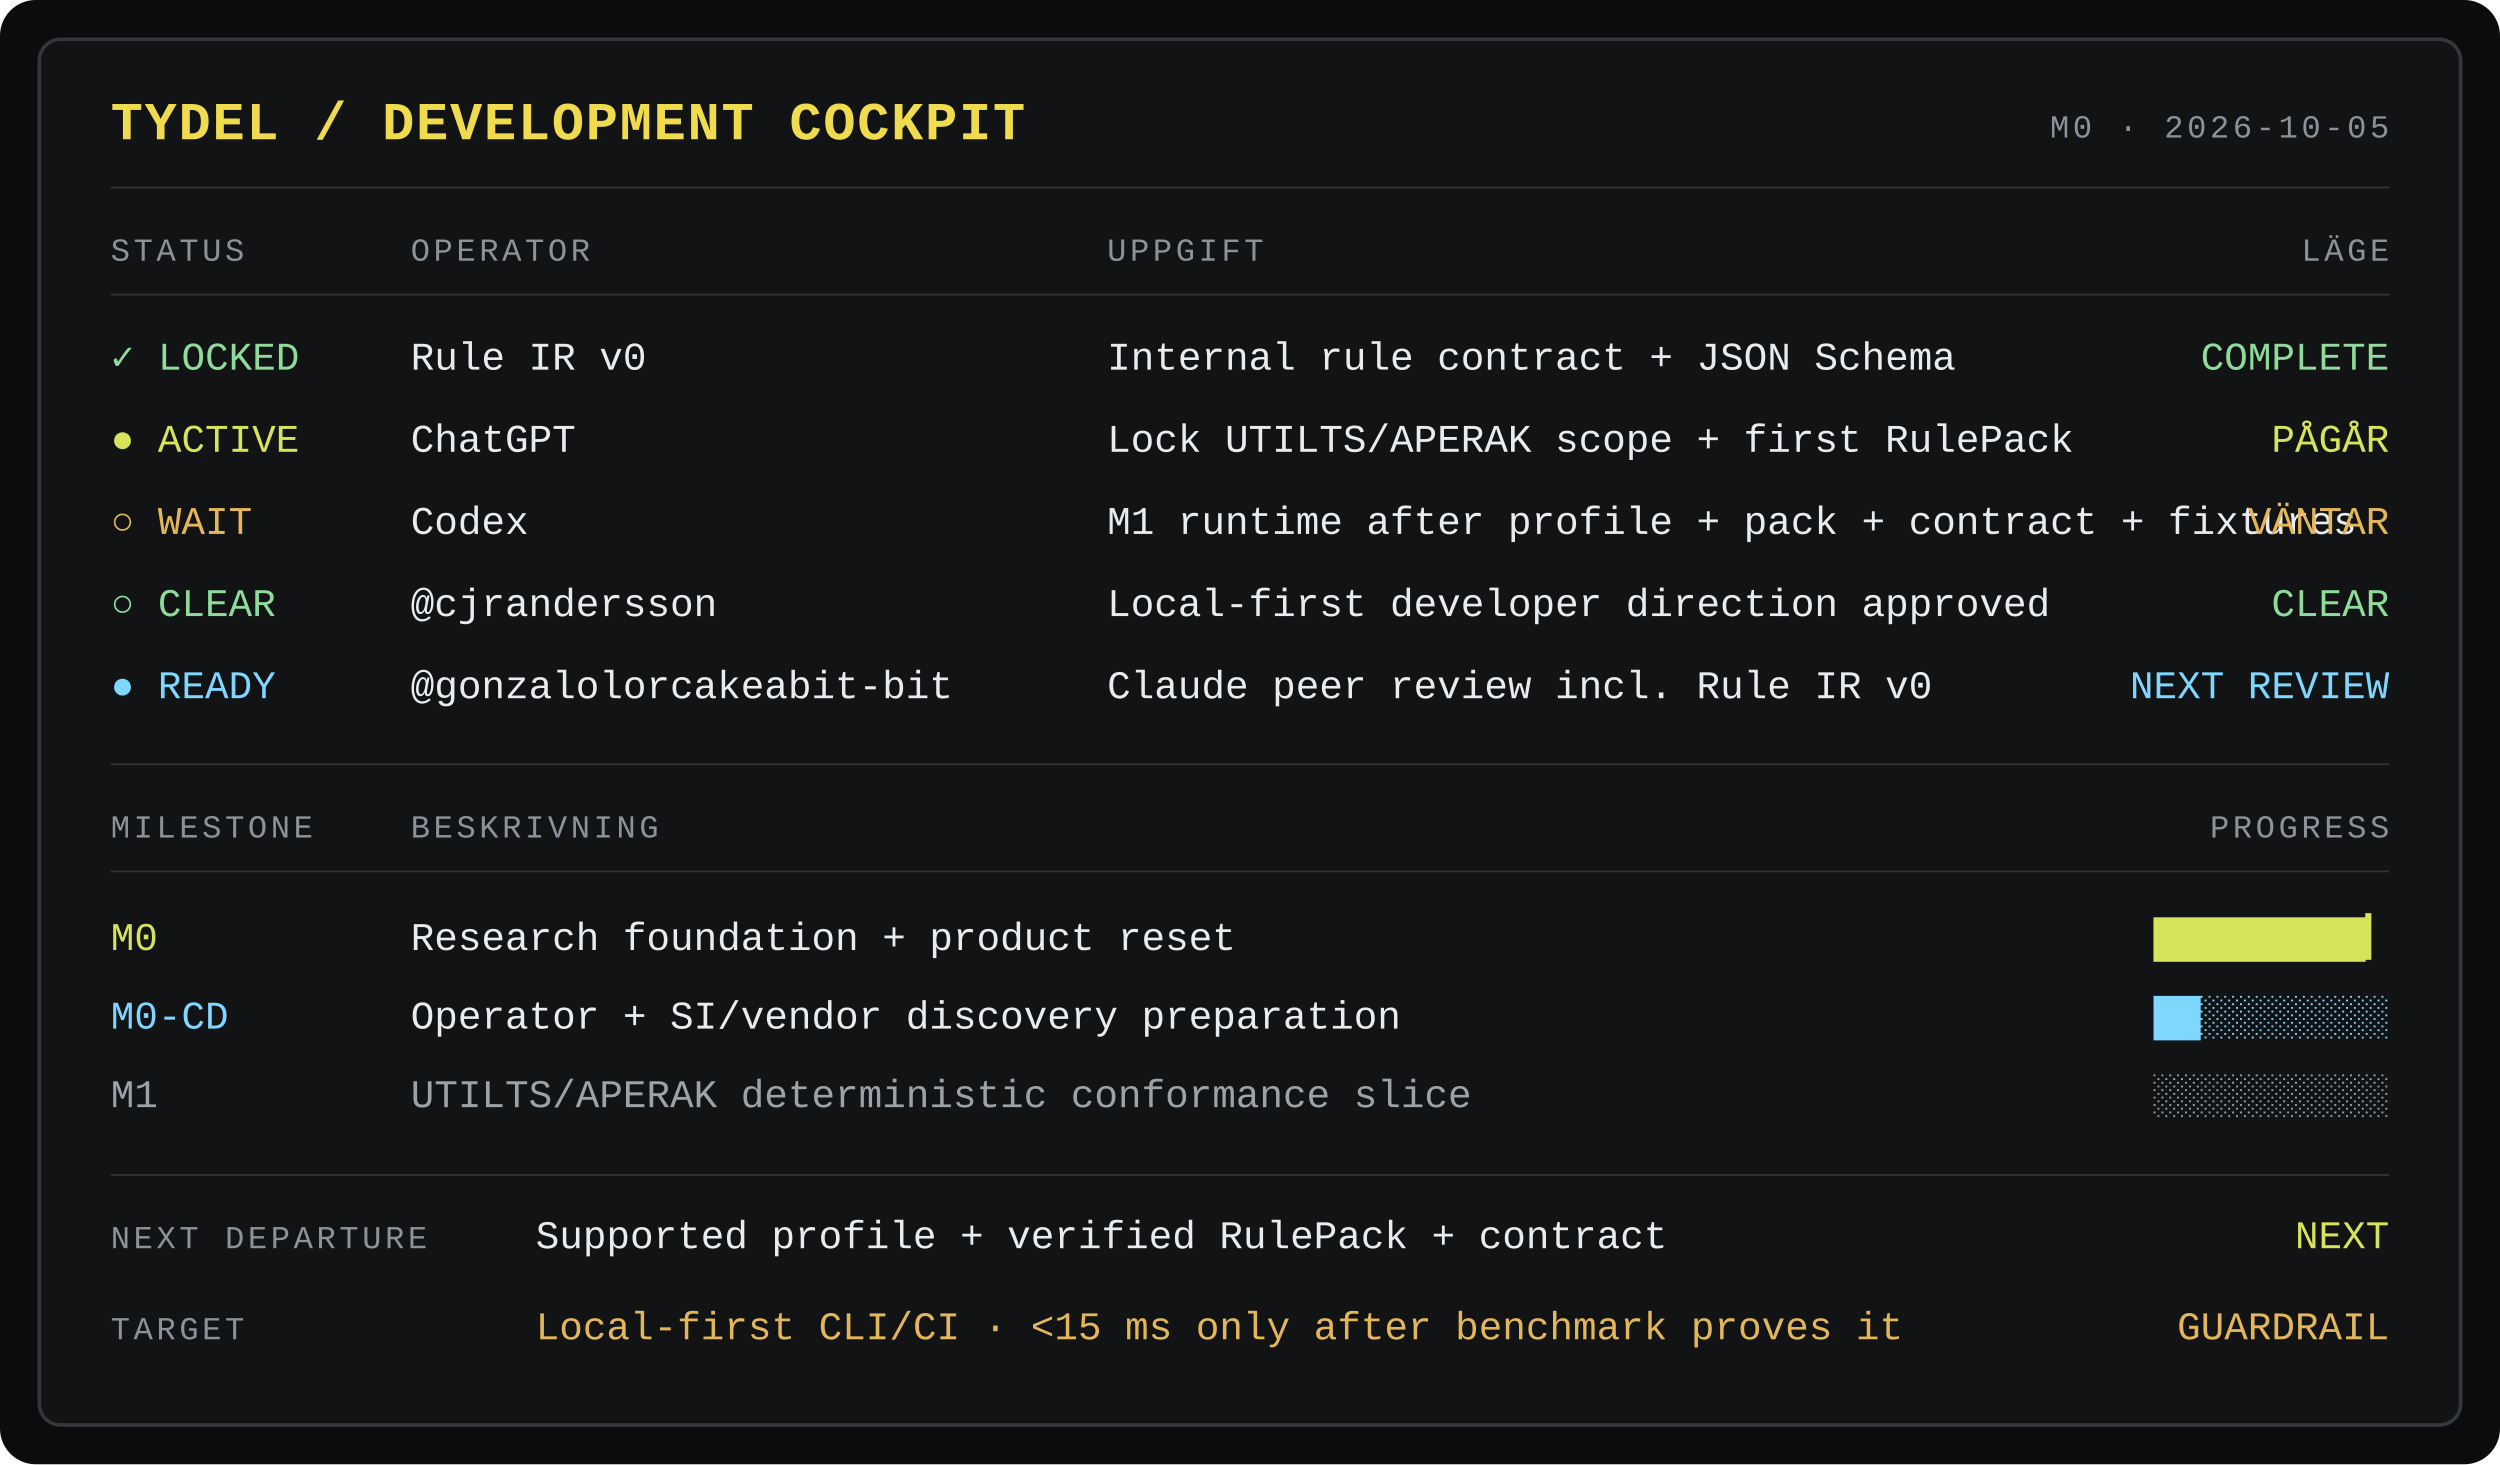
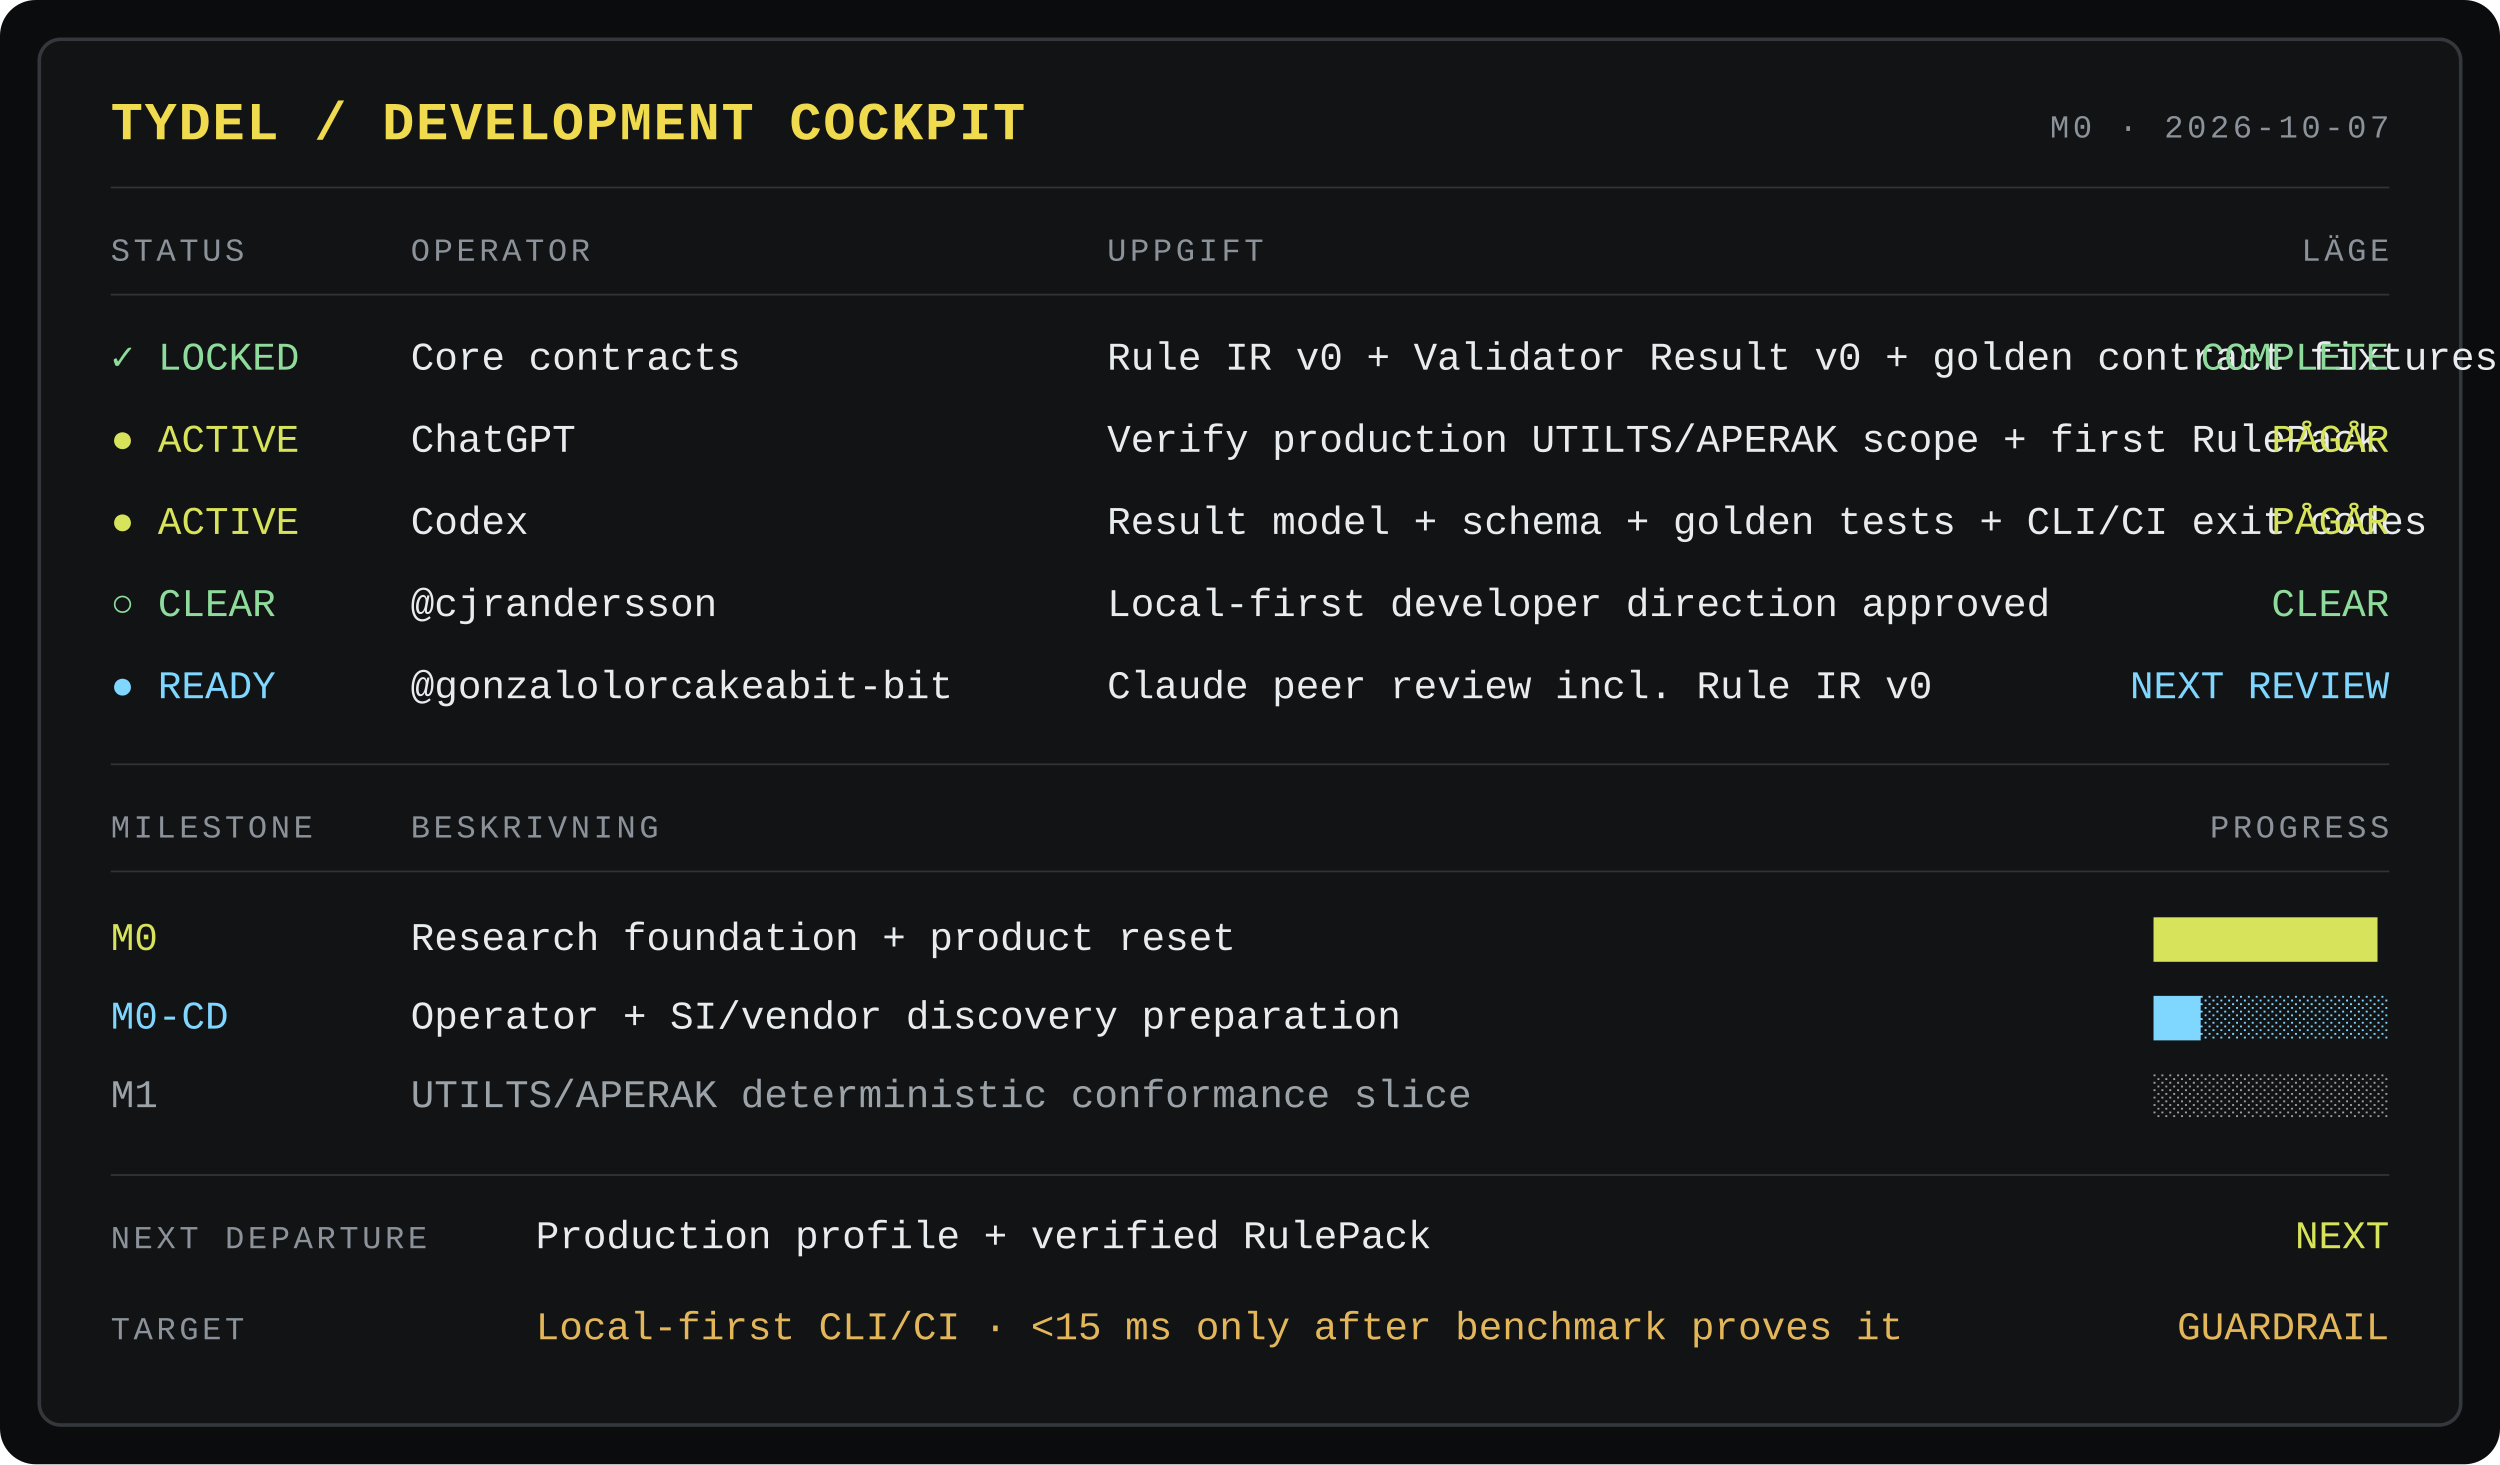
<svg xmlns="http://www.w3.org/2000/svg" width="1400" height="820" viewBox="0 0 1400 820" role="img" aria-labelledby="title desc">
  <rect width="1400" height="820" rx="20" fill="#0b0c0d" />
  <rect x="22" y="22" width="1356" height="776" rx="12" fill="#111315" stroke="#34383d" stroke-width="2" />
  <style>.mono{font-family:ui-monospace,SFMono-Regular,Menlo,Consolas,"Liberation Mono",monospace}.label{font-size:18px;fill:#8b9299;letter-spacing:2px}.head{font-size:30px;font-weight:700;fill:#f0db4f;letter-spacing:1px}.row{font-size:22px;fill:#e8ecef}.muted{fill:#9ba2a8}.active{fill:#d7e35a}.clear{fill:#8fdb9b}.wait{fill:#e3b65a}.ready{fill:#7fd6ff}.checked{fill:#8fdb9b}.line{stroke:#303438;stroke-width:1}</style>
  <text x="62" y="78" class="mono head">TYDEL / DEVELOPMENT COCKPIT</text>
-   <text x="1338" y="77" text-anchor="end" class="mono label">M0 · 2026-10-05</text>
+   <text x="1338" y="77" text-anchor="end" class="mono label">M0 · 2026-10-07</text>
  <line x1="62" y1="105" x2="1338" y2="105" class="line" />
  <text x="62" y="146" class="mono label">STATUS</text>
  <text x="230" y="146" class="mono label">OPERATOR</text>
  <text x="620" y="146" class="mono label">UPPGIFT</text>
  <text x="1338" y="146" text-anchor="end" class="mono label">LÄGE</text>
  <line x1="62" y1="165" x2="1338" y2="165" class="line" />
  <text x="62" y="207" class="mono row checked">✓ LOCKED</text>
-   <text x="230" y="207" class="mono row">Rule IR v0</text>
-   <text x="620" y="207" class="mono row">Internal rule contract + JSON Schema</text>
+   <text x="230" y="207" class="mono row">Core contracts</text>
+   <text x="620" y="207" class="mono row">Rule IR v0 + Validator Result v0 + golden contract fixtures</text>
  <text x="1338" y="207" text-anchor="end" class="mono row checked">COMPLETE</text>
  <text x="62" y="253" class="mono row active">● ACTIVE</text>
  <text x="230" y="253" class="mono row">ChatGPT</text>
-   <text x="620" y="253" class="mono row">Lock UTILTS/APERAK scope + first RulePack</text>
+   <text x="620" y="253" class="mono row">Verify production UTILTS/APERAK scope + first RulePack</text>
  <text x="1338" y="253" text-anchor="end" class="mono row active">PÅGÅR</text>
-   <text x="62" y="299" class="mono row wait">○ WAIT</text>
+   <text x="62" y="299" class="mono row active">● ACTIVE</text>
  <text x="230" y="299" class="mono row">Codex</text>
-   <text x="620" y="299" class="mono row">M1 runtime after profile + pack + contract + fixtures</text>
-   <text x="1338" y="299" text-anchor="end" class="mono row wait">VÄNTAR</text>
+   <text x="620" y="299" class="mono row">Result model + schema + golden tests + CLI/CI exit codes</text>
+   <text x="1338" y="299" text-anchor="end" class="mono row active">PÅGÅR</text>
  <text x="62" y="345" class="mono row clear">○ CLEAR</text>
  <text x="230" y="345" class="mono row">@cjrandersson</text>
  <text x="620" y="345" class="mono row">Local-first developer direction approved</text>
  <text x="1338" y="345" text-anchor="end" class="mono row clear">CLEAR</text>
  <text x="62" y="391" class="mono row ready">● READY</text>
  <text x="230" y="391" class="mono row">@gonzalolorcakeabit-bit</text>
  <text x="620" y="391" class="mono row">Claude peer review incl. Rule IR v0</text>
  <text x="1338" y="391" text-anchor="end" class="mono row ready">NEXT REVIEW</text>
  <line x1="62" y1="428" x2="1338" y2="428" class="line" />
  <text x="62" y="469" class="mono label">MILESTONE</text>
  <text x="230" y="469" class="mono label">BESKRIVNING</text>
  <text x="1338" y="469" text-anchor="end" class="mono label">PROGRESS</text>
  <line x1="62" y1="488" x2="1338" y2="488" class="line" />
  <text x="62" y="532" class="mono row active">M0</text>
  <text x="230" y="532" class="mono row">Research foundation + product reset</text>
-   <text x="1338" y="532" text-anchor="end" class="mono row active">█████████▎</text>
+   <text x="1338" y="532" text-anchor="end" class="mono row active">█████████▌</text>
  <text x="62" y="576" class="mono row ready">M0-CD</text>
  <text x="230" y="576" class="mono row">Operator + SI/vendor discovery preparation</text>
  <text x="1338" y="576" text-anchor="end" class="mono row ready">██░░░░░░░░</text>
  <text x="62" y="620" class="mono row muted">M1</text>
  <text x="230" y="620" class="mono row muted">UTILTS/APERAK deterministic conformance slice</text>
  <text x="1338" y="620" text-anchor="end" class="mono row muted">░░░░░░░░░░</text>
  <line x1="62" y1="658" x2="1338" y2="658" class="line" />
  <text x="62" y="699" class="mono label">NEXT DEPARTURE</text>
-   <text x="300" y="699" class="mono row">Supported profile + verified RulePack + contract</text>
+   <text x="300" y="699" class="mono row">Production profile + verified RulePack</text>
  <text x="1338" y="699" text-anchor="end" class="mono row active">NEXT</text>
  <text x="62" y="750" class="mono label">TARGET</text>
  <text x="300" y="750" class="mono row wait">Local-first CLI/CI · &lt;15 ms only after benchmark proves it</text>
  <text x="1338" y="750" text-anchor="end" class="mono row wait">GUARDRAIL</text>
</svg>
